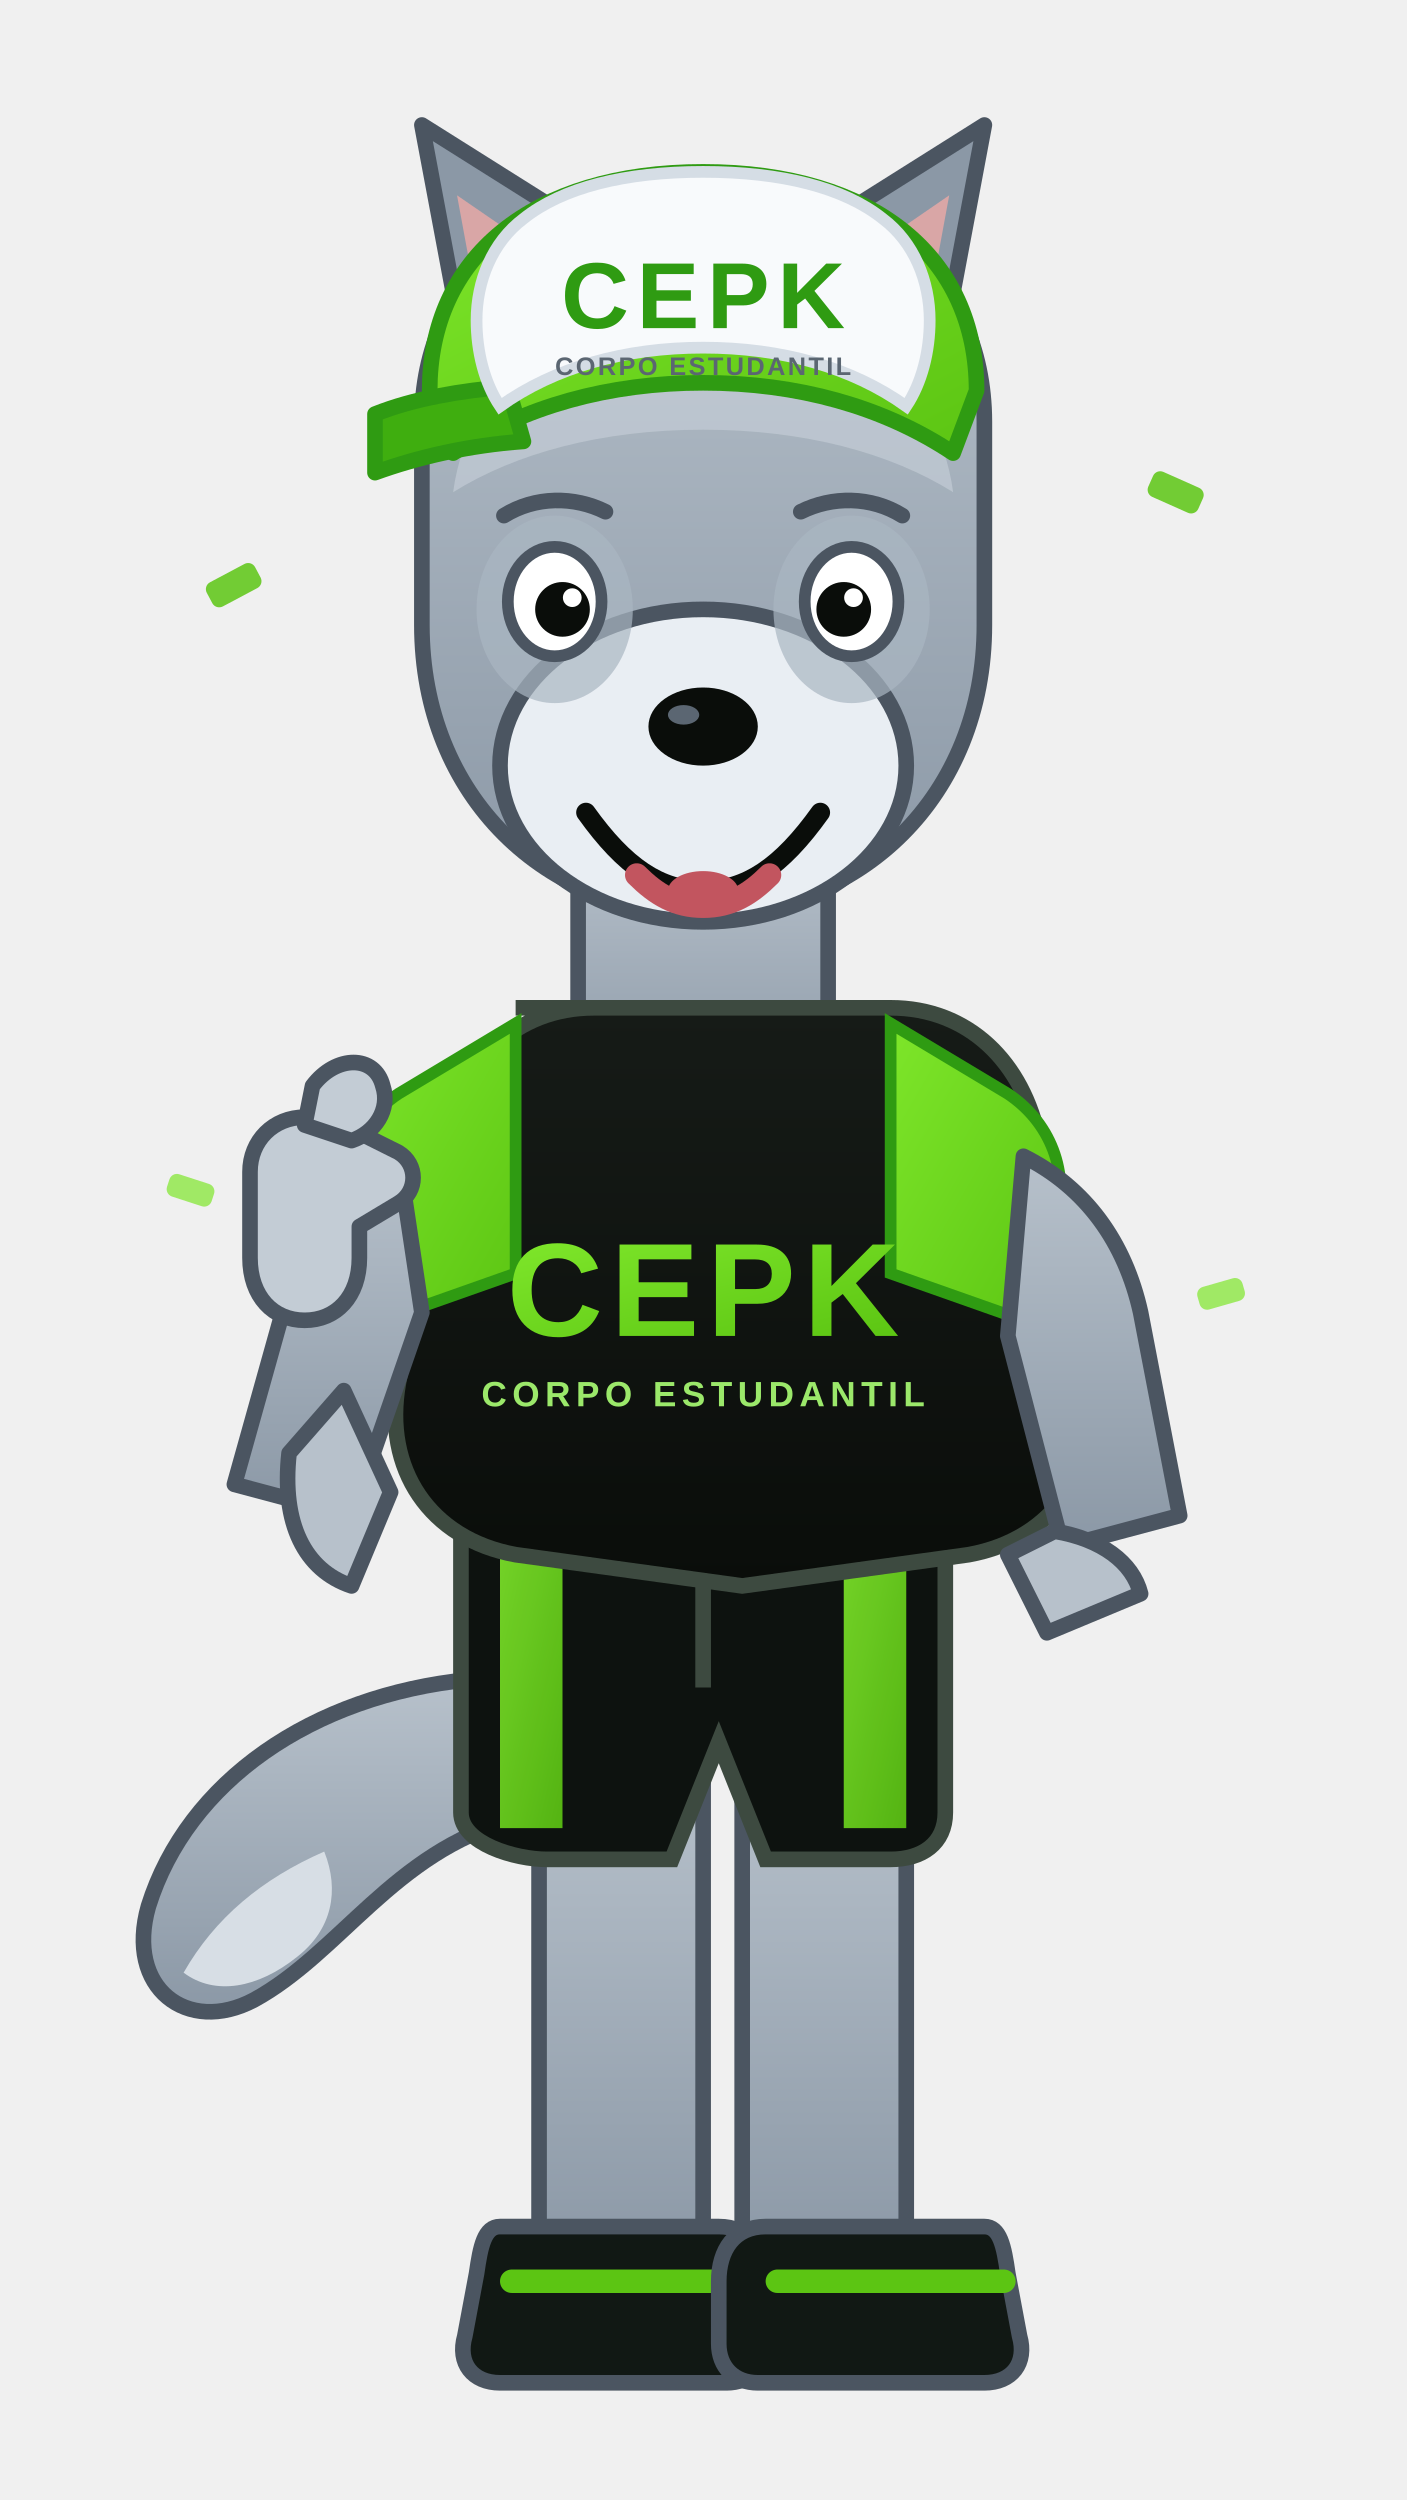
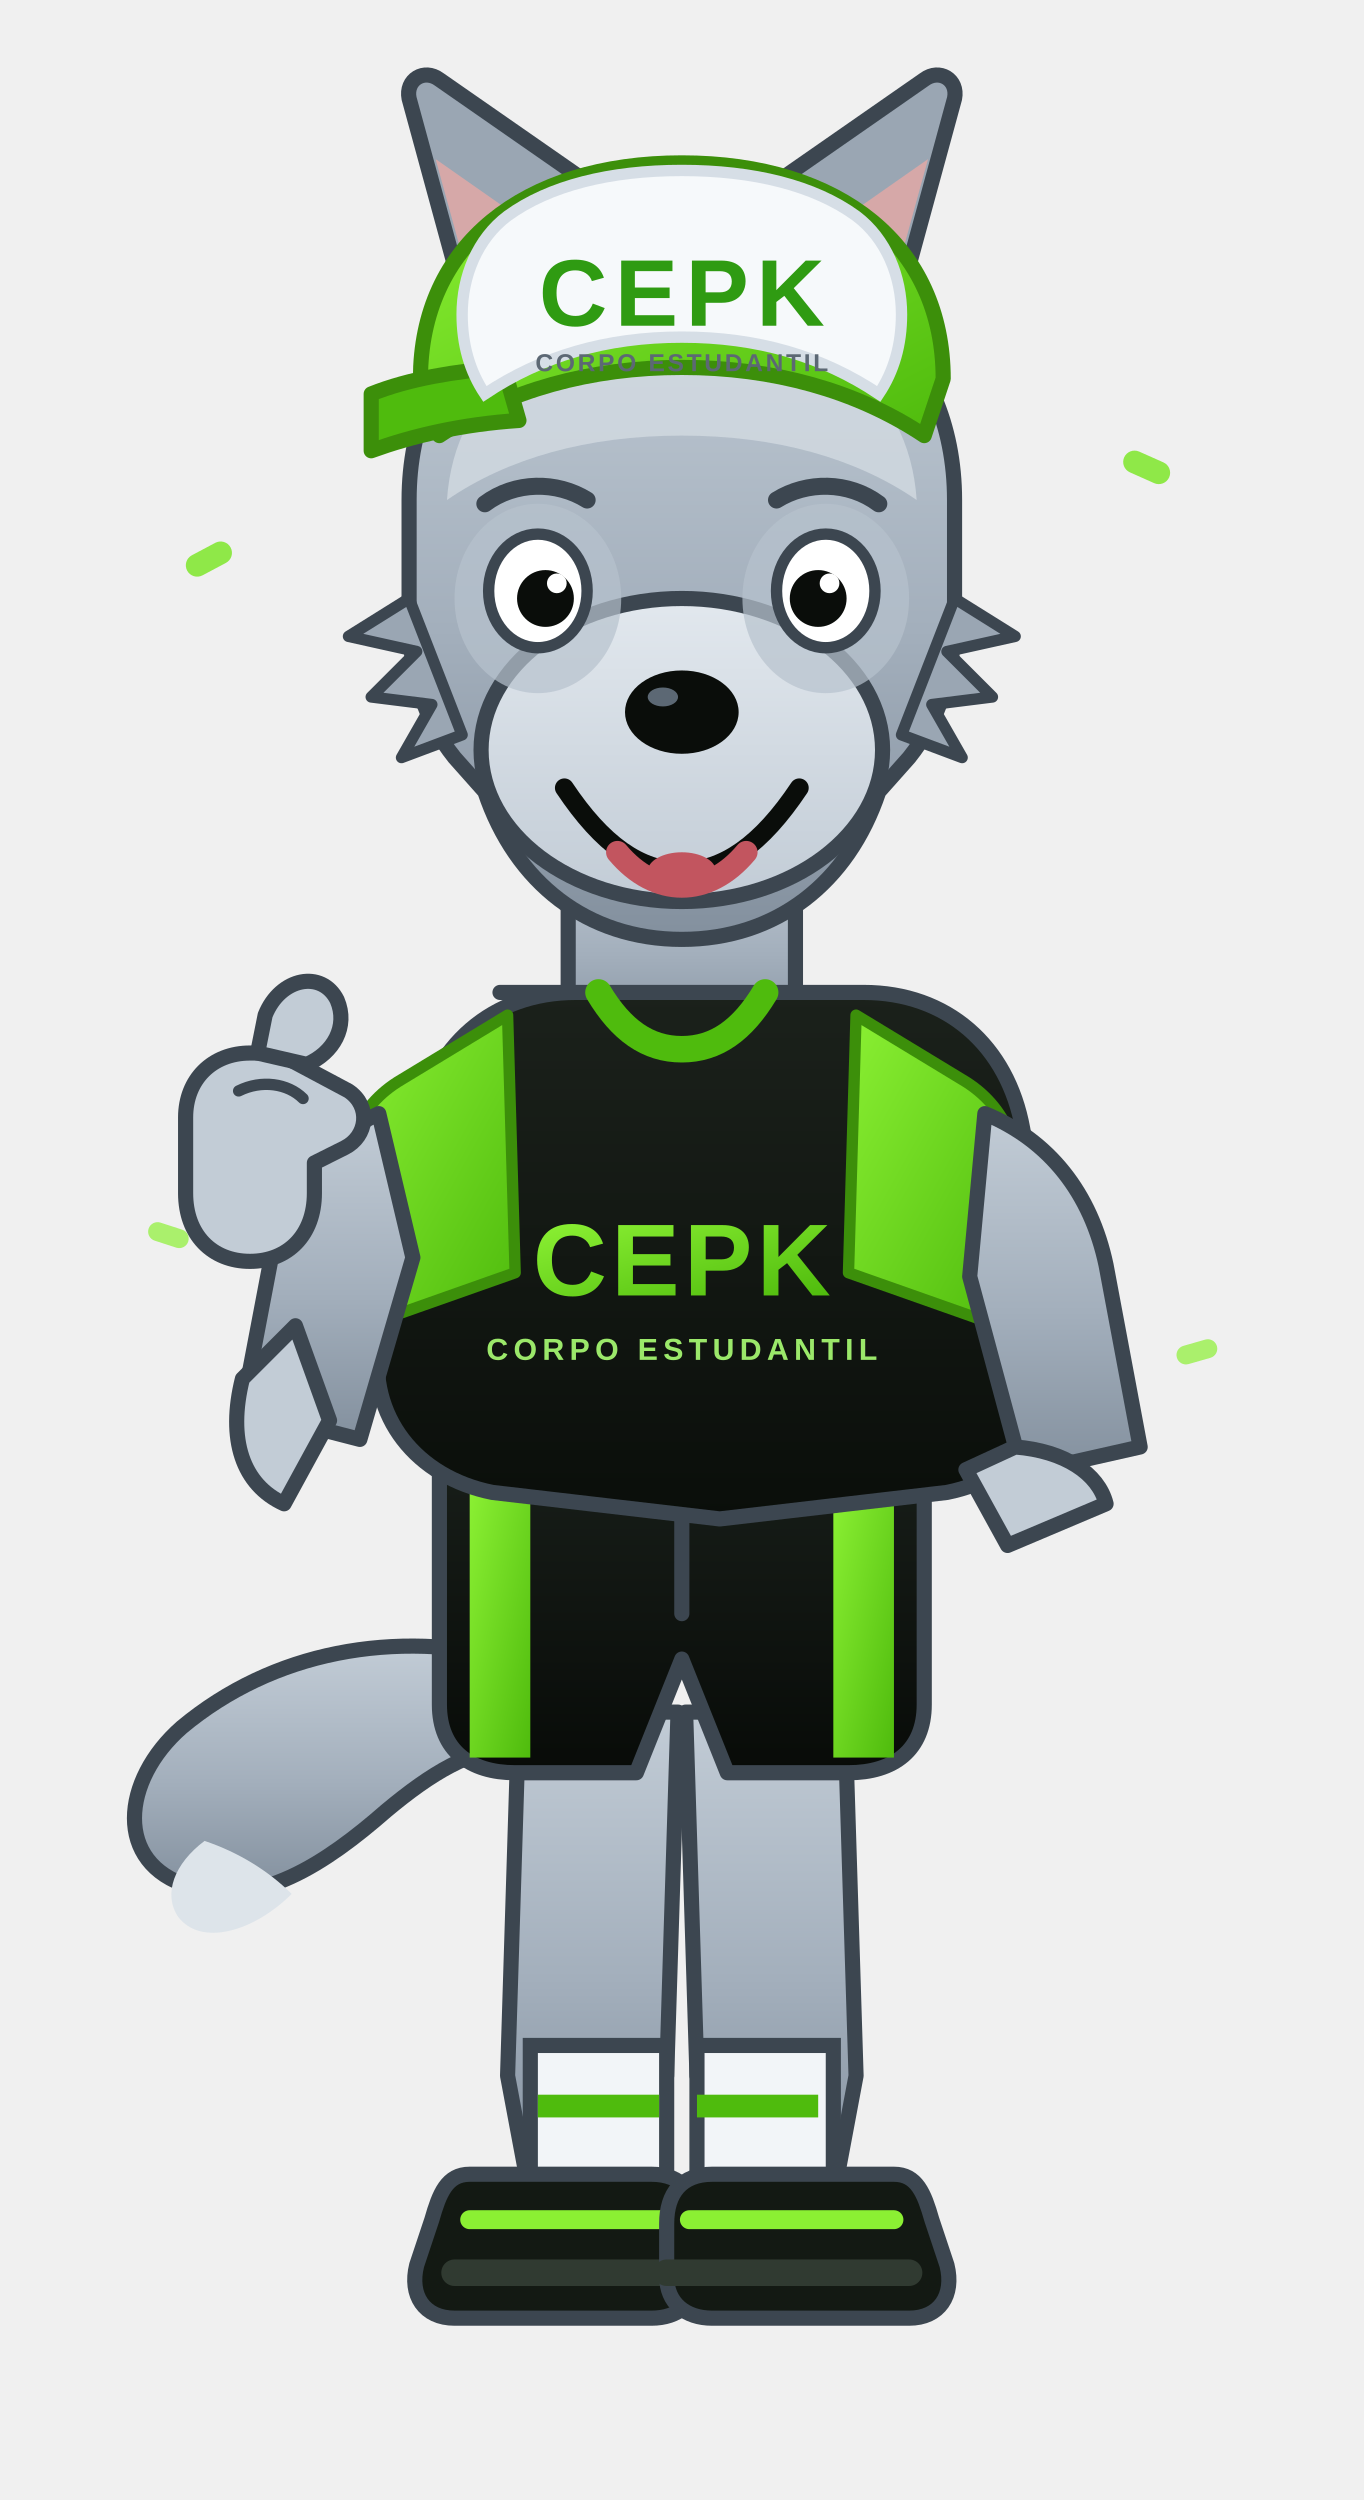
- <svg xmlns="http://www.w3.org/2000/svg" viewBox="0 0 360 640" role="img" aria-label="Mascote do Colégio Kennedy de corpo inteiro">
+ <svg xmlns="http://www.w3.org/2000/svg" viewBox="0 0 360 660" role="img" aria-label="Mascote do Colégio Kennedy de corpo inteiro">
  <defs>
    <linearGradient id="pelo" x1="0" y1="0" x2="0" y2="1">
-       <stop offset="0" stop-color="#b7c1cb" />
-       <stop offset="1" stop-color="#8b98a6" />
+       <stop offset="0" stop-color="#c2ccd6" />
+       <stop offset="0.55" stop-color="#a3afbc" />
+       <stop offset="1" stop-color="#83909e" />
+     </linearGradient>
+     <linearGradient id="peloClaro" x1="0" y1="0" x2="0" y2="1">
+       <stop offset="0" stop-color="#e2e8ee" />
+       <stop offset="1" stop-color="#c2ccd6" />
    </linearGradient>
    <linearGradient id="camisa" x1="0" y1="0" x2="0" y2="1">
-       <stop offset="0" stop-color="#161b17" />
-       <stop offset="1" stop-color="#0a0d0a" />
+       <stop offset="0" stop-color="#1b211b" />
+       <stop offset="1" stop-color="#0a0e0a" />
    </linearGradient>
    <linearGradient id="verde" x1="0" y1="0" x2="1" y2="1">
-       <stop offset="0" stop-color="#7ee62a" />
-       <stop offset="1" stop-color="#5cc513" />
+       <stop offset="0" stop-color="#8bf033" />
+       <stop offset="1" stop-color="#4fbb0d" />
+     </linearGradient>
+     <linearGradient id="calca" x1="0" y1="0" x2="0" y2="1">
+       <stop offset="0" stop-color="#171d18" />
+       <stop offset="1" stop-color="#080b08" />
    </linearGradient>
  </defs>
-   <path d="M120 430c-40 4-72 26-82 58-6 21 10 33 27 24 22-12 36-38 66-46z" fill="url(#pelo)" stroke="#4b5561" stroke-width="4" stroke-linejoin="round" />
-   <path d="M47 505c8-14 20-24 36-31 4 10 2 20-7 27-10 8-21 10-29 4z" fill="#d7dee5" />
-   <path d="M138 452h42v128h-42z" fill="url(#pelo)" stroke="#4b5561" stroke-width="4" />
-   <path d="M190 452h42v128h-42z" fill="url(#pelo)" stroke="#4b5561" stroke-width="4" />
-   <path d="M128 570h56c8 0 12 6 12 14v16c0 6-4 10-10 10h-58c-7 0-11-5-9-12l3-16c1-7 2-12 6-12z" fill="#111814" stroke="#4b5561" stroke-width="4" />
-   <path d="M131 584h58" stroke="#5cc513" stroke-width="6" stroke-linecap="round" />
-   <path d="M196 570h56c4 0 5 5 6 12l3 16c2 7-2 12-9 12h-58c-6 0-10-4-10-10v-16c0-8 4-14 12-14z" fill="#111814" stroke="#4b5561" stroke-width="4" />
-   <path d="M199 584h58" stroke="#5cc513" stroke-width="6" stroke-linecap="round" />
-   <path d="M118 392h124v72c0 8-6 12-14 12h-32l-12-30-12 30h-32c-8 0-22-4-22-12z" fill="#0d120f" stroke="#3d4a40" stroke-width="4" />
-   <path d="M128 398h16v70h-16z" fill="url(#verde)" opacity=".9" />
-   <path d="M216 398h16v70h-16z" fill="url(#verde)" opacity=".9" />
-   <path d="M180 402v30" stroke="#3d4a40" stroke-width="4" />
-   <path d="M148 214h64v70h-64z" fill="url(#pelo)" stroke="#4b5561" stroke-width="4" />
-   <path d="M132 258h96c20 0 34 14 38 34l12 62c4 22-8 40-30 44l-58 8-58-8c-22-4-34-22-30-44l12-62c4-20 18-34 38-34z" fill="url(#camisa)" stroke="#3d4a40" stroke-width="4" />
-   <path d="M132 262l-30 18c-12 8-16 22-12 34l8 24 34-12z" fill="url(#verde)" stroke="#2f9b12" stroke-width="3" />
-   <path d="M228 262l30 18c12 8 16 22 12 34l-8 24-34-12z" fill="url(#verde)" stroke="#2f9b12" stroke-width="3" />
-   <text x="180" y="342" text-anchor="middle" font-family="Arial, Helvetica, sans-serif" font-size="34" font-weight="900" fill="url(#verde)" letter-spacing="2">CEPK</text>
-   <text x="180" y="360" text-anchor="middle" font-family="Arial, Helvetica, sans-serif" font-size="9" font-weight="700" fill="#9be86a" letter-spacing="1.4">CORPO ESTUDANTIL</text>
-   <path d="M262 296c16 8 26 22 30 40l10 52-30 8-14-54z" fill="url(#pelo)" stroke="#4b5561" stroke-width="4" stroke-linejoin="round" />
-   <path d="M270 392c12 2 20 8 22 16l-24 10-10-20z" fill="#b7c1cb" stroke="#4b5561" stroke-width="4" stroke-linejoin="round" />
-   <path d="M102 296c-14 6-24 18-28 34l-14 50 30 8 18-52z" fill="url(#pelo)" stroke="#4b5561" stroke-width="4" stroke-linejoin="round" />
-   <path d="M74 372c-2 18 4 30 16 34l10-24-12-26z" fill="#b7c1cb" stroke="#4b5561" stroke-width="4" stroke-linejoin="round" />
-   <path d="M78 286c-8 0-14 6-14 14v22c0 10 6 16 14 16s14-6 14-16v-8l10-6c5-3 5-10 0-13l-10-5c-2-3-6-4-9-4z" fill="#c3ccd5" stroke="#4b5561" stroke-width="4" stroke-linejoin="round" />
-   <path d="M80 278c6-8 16-8 18 0 2 6-2 12-8 14l-12-4z" fill="#c3ccd5" stroke="#4b5561" stroke-width="4" stroke-linejoin="round" />
-   <path d="M120 96L108 32l54 34z" fill="#8b98a6" stroke="#4b5561" stroke-width="4" stroke-linejoin="round" />
-   <path d="M124 88l-7-38 32 22z" fill="#d9a6a6" />
-   <path d="M240 96l12-64-54 34z" fill="#8b98a6" stroke="#4b5561" stroke-width="4" stroke-linejoin="round" />
-   <path d="M236 88l7-38-32 22z" fill="#d9a6a6" />
-   <path d="M108 108c0-38 30-62 72-62s72 24 72 62v52c0 44-32 74-72 74s-72-30-72-74z" fill="url(#pelo)" stroke="#4b5561" stroke-width="4" />
-   <path d="M116 126c4-30 30-48 64-48s60 18 64 48c-16-10-38-16-64-16s-48 6-64 16z" fill="#c3ccd5" opacity=".7" />
-   <ellipse cx="180" cy="196" rx="52" ry="40" fill="#e9eef3" stroke="#4b5561" stroke-width="4" />
-   <ellipse cx="142" cy="156" rx="20" ry="24" fill="#aab6c2" opacity=".7" />
-   <ellipse cx="218" cy="156" rx="20" ry="24" fill="#aab6c2" opacity=".7" />
-   <ellipse cx="142" cy="154" rx="12" ry="14" fill="#ffffff" stroke="#4b5561" stroke-width="3" />
-   <ellipse cx="218" cy="154" rx="12" ry="14" fill="#ffffff" stroke="#4b5561" stroke-width="3" />
-   <circle cx="144" cy="156" r="7" fill="#0a0d0a" />
-   <circle cx="216" cy="156" r="7" fill="#0a0d0a" />
-   <circle cx="146.5" cy="153" r="2.4" fill="#ffffff" />
-   <circle cx="218.5" cy="153" r="2.4" fill="#ffffff" />
-   <path d="M129 132c8-5 18-5 26-1" stroke="#4b5561" stroke-width="4" stroke-linecap="round" fill="none" />
-   <path d="M205 131c8-4 18-4 26 1" stroke="#4b5561" stroke-width="4" stroke-linecap="round" fill="none" />
-   <ellipse cx="180" cy="186" rx="14" ry="10" fill="#0a0d0a" />
-   <ellipse cx="175" cy="183" rx="4" ry="2.5" fill="#5b6672" />
-   <path d="M150 208c10 14 19 20 30 20s20-6 30-20" stroke="#0a0d0a" stroke-width="5" fill="none" stroke-linecap="round" />
-   <path d="M163 224c5 5 10 8 17 8s12-3 17-8" stroke="#c2555f" stroke-width="6" fill="none" stroke-linecap="round" />
-   <ellipse cx="180" cy="228" rx="9" ry="5" fill="#c2555f" />
-   <path d="M110 100c0-34 26-56 70-56s70 22 70 56l-6 16c-18-12-40-18-64-18s-46 6-64 18z" fill="url(#verde)" stroke="#2f9b12" stroke-width="4" stroke-linejoin="round" />
-   <path d="M96 106c10-4 22-6 34-7l4 14c-14 1-27 4-38 8z" fill="#3fae0f" stroke="#2f9b12" stroke-width="4" stroke-linejoin="round" />
-   <path d="M134 56c10-8 26-12 46-12s36 4 46 12c8 6 12 16 12 26 0 8-2 16-6 22-14-10-32-15-52-15s-38 5-52 15c-4-6-6-14-6-22 0-10 4-20 12-26z" fill="#f8fafc" stroke="#d5dde5" stroke-width="3" />
-   <text x="180" y="84" text-anchor="middle" font-family="Arial, Helvetica, sans-serif" font-size="24" font-weight="900" fill="#2f9b12" letter-spacing="2">CEPK</text>
-   <text x="180" y="96" text-anchor="middle" font-family="Arial, Helvetica, sans-serif" font-size="6.5" font-weight="700" fill="#5b6672" letter-spacing=".6">CORPO ESTUDANTIL</text>
-   <rect x="52" y="150" width="14" height="7" rx="2" fill="#5cc513" opacity=".85" transform="rotate(-28 52 150)" />
-   <rect x="296" y="120" width="14" height="7" rx="2" fill="#5cc513" opacity=".85" transform="rotate(24 296 120)" />
-   <rect x="44" y="300" width="12" height="6" rx="2" fill="#7ee62a" opacity=".7" transform="rotate(18 44 300)" />
-   <rect x="306" y="330" width="12" height="6" rx="2" fill="#7ee62a" opacity=".7" transform="rotate(-16 306 330)" />
+   <path d="M136 438c-32-8-64-2-88 18-16 14-18 36 2 42 18 6 36-6 52-20 12-10 22-16 34-17z" fill="url(#pelo)" stroke="#3c4650" stroke-width="4" stroke-linejoin="round" />
+   <path d="M54 486c-8 6-11 14-7 20 6 8 20 4 30-6-6-6-14-11-23-14z" fill="#dde4ea" />
+   <path d="M137 452h42l-3 96-16 32h-20l-6-32z" fill="url(#pelo)" stroke="#3c4650" stroke-width="4" stroke-linejoin="round" />
+   <path d="M181 452h42l3 96-6 32h-20l-16-32z" fill="url(#pelo)" stroke="#3c4650" stroke-width="4" stroke-linejoin="round" />
+   <path d="M140 540h36v40h-36z" fill="#f2f5f8" stroke="#3c4650" stroke-width="4" />
+   <path d="M184 540h36v40h-36z" fill="#f2f5f8" stroke="#3c4650" stroke-width="4" />
+   <path d="M142 556h32M184 556h32" stroke="#4fbb0d" stroke-width="6" />
+   <path d="M124 574h48c8 0 12 5 12 13v14c0 7-5 11-12 11h-52c-8 0-12-6-10-14l4-12c2-7 4-12 10-12z" fill="#131913" stroke="#3c4650" stroke-width="4" stroke-linejoin="round" />
+   <path d="M124 586h54" stroke="#8bf033" stroke-width="5" stroke-linecap="round" />
+   <path d="M120 600h64" stroke="#303a31" stroke-width="7" stroke-linecap="round" />
+   <path d="M188 574h48c6 0 8 5 10 12l4 12c2 8-2 14-10 14h-52c-7 0-12-4-12-11v-14c0-8 4-13 12-13z" fill="#131913" stroke="#3c4650" stroke-width="4" stroke-linejoin="round" />
+   <path d="M182 586h54" stroke="#8bf033" stroke-width="5" stroke-linecap="round" />
+   <path d="M176 600h64" stroke="#303a31" stroke-width="7" stroke-linecap="round" />
+   <path d="M116 388h128v62c0 12-8 18-20 18h-32l-12-30-12 30h-32c-12 0-20-6-20-18z" fill="url(#calca)" stroke="#3c4650" stroke-width="4" stroke-linejoin="round" />
+   <path d="M124 394h16v70h-16z" fill="url(#verde)" />
+   <path d="M220 394h16v70h-16z" fill="url(#verde)" />
+   <path d="M180 400v26" stroke="#3c4650" stroke-width="4" stroke-linecap="round" />
+   <path d="M150 220h60v58h-60z" fill="url(#pelo)" stroke="#3c4650" stroke-width="4" />
+   <path d="M132 262h96c22 0 38 14 42 36l10 56c3 20-10 36-30 40l-60 7-60-7c-20-4-33-20-30-40l10-56c4-22 20-36 42-36z" fill="url(#camisa)" stroke="#3c4650" stroke-width="4" stroke-linejoin="round" />
+   <path d="M158 262c6 10 13 15 22 15s16-5 22-15" fill="none" stroke="#4fbb0d" stroke-width="7" stroke-linecap="round" />
+   <path d="M134 268l-28 17c-12 7-17 20-13 33l9 30 34-12z" fill="url(#verde)" stroke="#3c8f0a" stroke-width="3" stroke-linejoin="round" />
+   <path d="M226 268l28 17c12 7 17 20 13 33l-9 30-34-12z" fill="url(#verde)" stroke="#3c8f0a" stroke-width="3" stroke-linejoin="round" />
+   <text x="180" y="342" text-anchor="middle" font-family="Arial, Helvetica, sans-serif" font-size="27" font-weight="900" fill="url(#verde)" letter-spacing="1.2">CEPK</text>
+   <text x="180" y="359" text-anchor="middle" font-family="Arial, Helvetica, sans-serif" font-size="8" font-weight="700" fill="#9be86a" letter-spacing="1.4">CORPO ESTUDANTIL</text>
+   <path d="M260 294c17 7 28 21 32 40l9 48-31 7-14-52z" fill="url(#pelo)" stroke="#3c4650" stroke-width="4" stroke-linejoin="round" />
+   <path d="M268 382c13 1 22 7 24 15l-26 11-11-20z" fill="#c2ccd6" stroke="#3c4650" stroke-width="4" stroke-linejoin="round" />
+   <path d="M100 294c-15 7-25 20-28 36l-8 42 31 8 14-48z" fill="url(#pelo)" stroke="#3c4650" stroke-width="4" stroke-linejoin="round" />
+   <path d="M64 364c-4 16 0 28 11 33l12-22-9-25z" fill="#c2ccd6" stroke="#3c4650" stroke-width="4" stroke-linejoin="round" />
+   <path d="M66 278c-10 0-17 7-17 17v20c0 11 7 18 17 18s17-7 17-18v-8l8-4c6-3 7-11 1-15l-15-8c-2-1-5-2-8-2z" fill="#c2ccd6" stroke="#3c4650" stroke-width="4" stroke-linejoin="round" />
+   <path d="M70 268c4-10 15-12 19-4 3 7-1 14-8 17l-13-3z" fill="#c2ccd6" stroke="#3c4650" stroke-width="4" stroke-linejoin="round" />
+   <path d="M63 288c6-3 13-2 17 2" stroke="#3c4650" stroke-width="3" stroke-linecap="round" fill="none" />
+   <path d="M126 92L108 26c-1-5 4-8 8-5l46 32z" fill="#9aa6b3" stroke="#3c4650" stroke-width="4" stroke-linejoin="round" />
+   <path d="M126 82l-11-40 30 21z" fill="#d6a8a8" />
+   <path d="M234 92l18-66c1-5-4-8-8-5l-46 32z" fill="#9aa6b3" stroke="#3c4650" stroke-width="4" stroke-linejoin="round" />
+   <path d="M234 82l11-40-30 21z" fill="#d6a8a8" />
+   <path d="M108 132c0-40 30-66 72-66s72 26 72 66v30c0 16-4 28-12 38l-8 9c-8 24-27 39-52 39s-44-15-52-39l-8-9c-8-10-12-22-12-38z" fill="url(#pelo)" stroke="#3c4650" stroke-width="4" stroke-linejoin="round" />
+   <path d="M118 132c2-30 26-48 62-48s60 18 62 48c-16-11-37-17-62-17s-46 6-62 17z" fill="#d4dce3" opacity=".75" />
+   <path d="M108 158l-16 10 18 4-12 12 16 2-8 14 16-6z" fill="#9aa6b3" stroke="#3c4650" stroke-width="3" stroke-linejoin="round" />
+   <path d="M252 158l16 10-18 4 12 12-16 2 8 14-16-6z" fill="#9aa6b3" stroke="#3c4650" stroke-width="3" stroke-linejoin="round" />
+   <ellipse cx="180" cy="198" rx="53" ry="40" fill="url(#peloClaro)" stroke="#3c4650" stroke-width="4" />
+   <ellipse cx="142" cy="158" rx="22" ry="25" fill="#b7c2cd" opacity=".7" />
+   <ellipse cx="218" cy="158" rx="22" ry="25" fill="#b7c2cd" opacity=".7" />
+   <ellipse cx="142" cy="156" rx="13" ry="15" fill="#ffffff" stroke="#3c4650" stroke-width="3" />
+   <ellipse cx="218" cy="156" rx="13" ry="15" fill="#ffffff" stroke="#3c4650" stroke-width="3" />
+   <circle cx="144" cy="158" r="7.5" fill="#0a0d0a" />
+   <circle cx="216" cy="158" r="7.5" fill="#0a0d0a" />
+   <circle cx="147" cy="154" r="2.6" fill="#ffffff" />
+   <circle cx="219" cy="154" r="2.6" fill="#ffffff" />
+   <path d="M128 133c8-6 19-6 27-1" stroke="#3c4650" stroke-width="4.5" stroke-linecap="round" fill="none" />
+   <path d="M205 132c8-5 19-5 27 1" stroke="#3c4650" stroke-width="4.5" stroke-linecap="round" fill="none" />
+   <ellipse cx="180" cy="188" rx="15" ry="11" fill="#0a0d0a" />
+   <ellipse cx="175" cy="184" rx="4" ry="2.5" fill="#5c6874" />
+   <path d="M149 208c10 15 20 22 31 22s21-7 31-22" stroke="#0a0d0a" stroke-width="5" fill="none" stroke-linecap="round" />
+   <path d="M163 225c5 6 11 9 17 9s12-3 17-9" stroke="#c2555f" stroke-width="6" fill="none" stroke-linecap="round" />
+   <ellipse cx="180" cy="230" rx="9" ry="5" fill="#c2555f" />
+   <path d="M111 100c0-35 27-57 69-57s69 22 69 57l-5 15c-18-12-40-18-64-18s-46 6-64 18z" fill="url(#verde)" stroke="#3c8f0a" stroke-width="4" stroke-linejoin="round" />
+   <path d="M98 104c10-4 22-6 35-7l4 14c-15 1-28 4-39 8z" fill="#4fbb0d" stroke="#3c8f0a" stroke-width="4" stroke-linejoin="round" />
+   <path d="M134 57c11-8 27-12 46-12s35 4 46 12c8 6 12 16 12 26 0 8-2 15-6 21-15-10-32-15-52-15s-37 5-52 15c-4-6-6-13-6-21 0-10 4-20 12-26z" fill="#f6f9fb" stroke="#d6dee6" stroke-width="3" />
+   <text x="180" y="86" text-anchor="middle" font-family="Arial, Helvetica, sans-serif" font-size="25" font-weight="900" fill="#2f9b12" letter-spacing="2">CEPK</text>
+   <text x="180" y="98" text-anchor="middle" font-family="Arial, Helvetica, sans-serif" font-size="6.5" font-weight="700" fill="#5c6874" letter-spacing=".7">CORPO ESTUDANTIL</text>
+   <rect x="48" y="148" width="13" height="6" rx="3" fill="#7ee62a" opacity=".85" transform="rotate(-28 48 148)" />
+   <rect x="298" y="118" width="13" height="6" rx="3" fill="#7ee62a" opacity=".85" transform="rotate(24 298 118)" />
+   <rect x="40" y="322" width="11" height="5" rx="2.5" fill="#8bf033" opacity=".7" transform="rotate(18 40 322)" />
+   <rect x="310" y="356" width="11" height="5" rx="2.5" fill="#8bf033" opacity=".7" transform="rotate(-16 310 356)" />
</svg>
